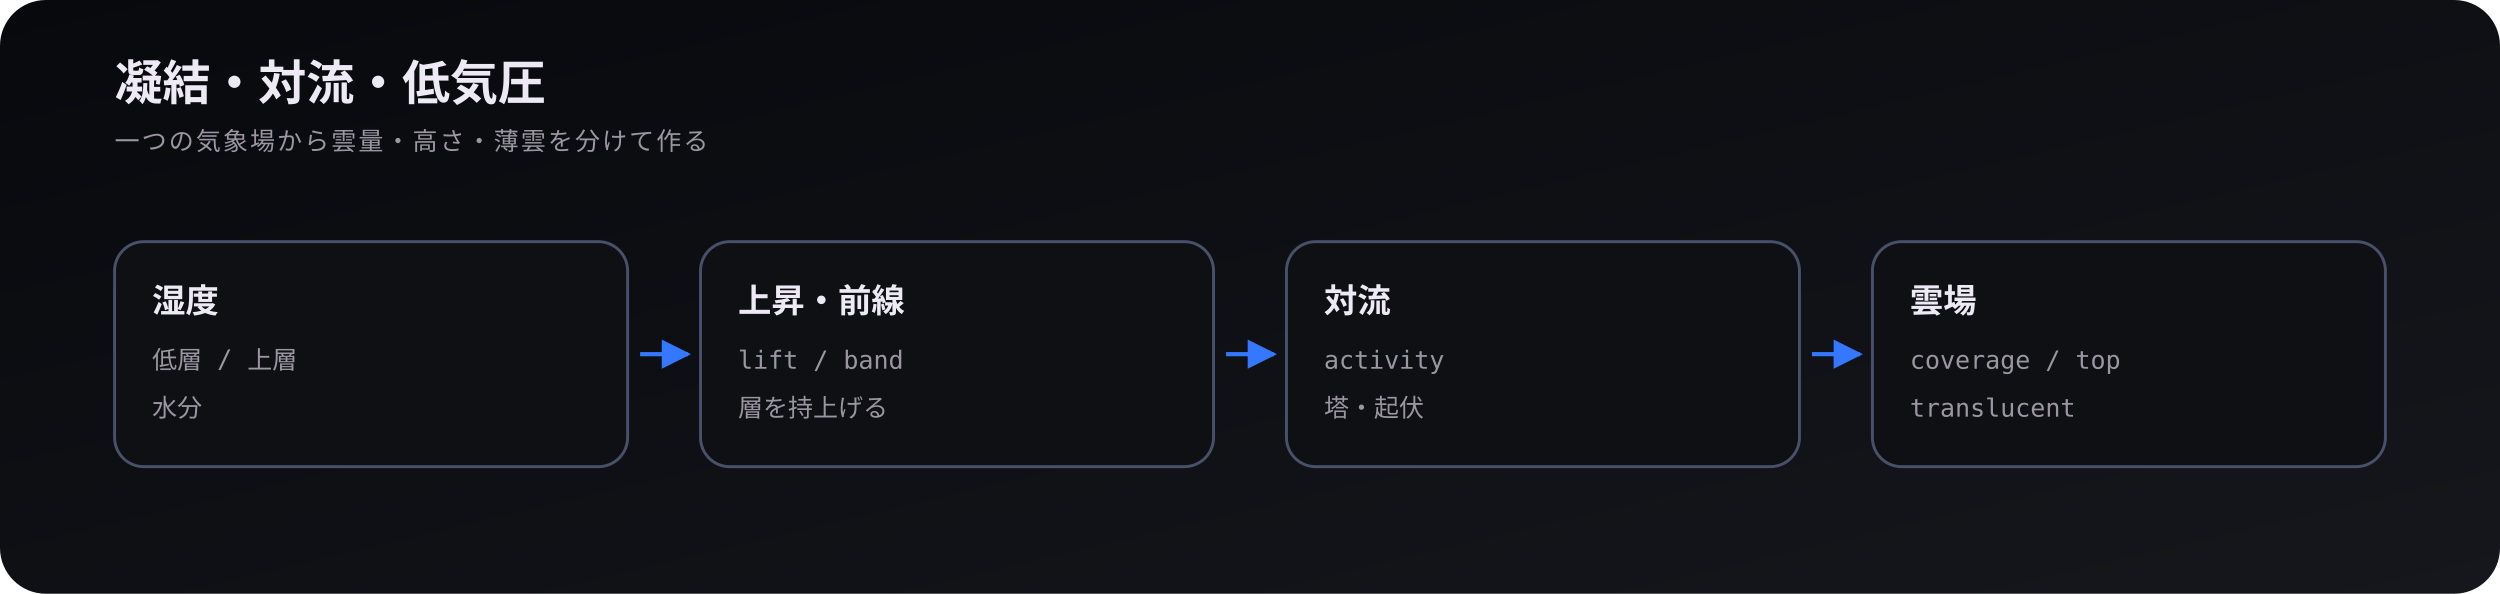
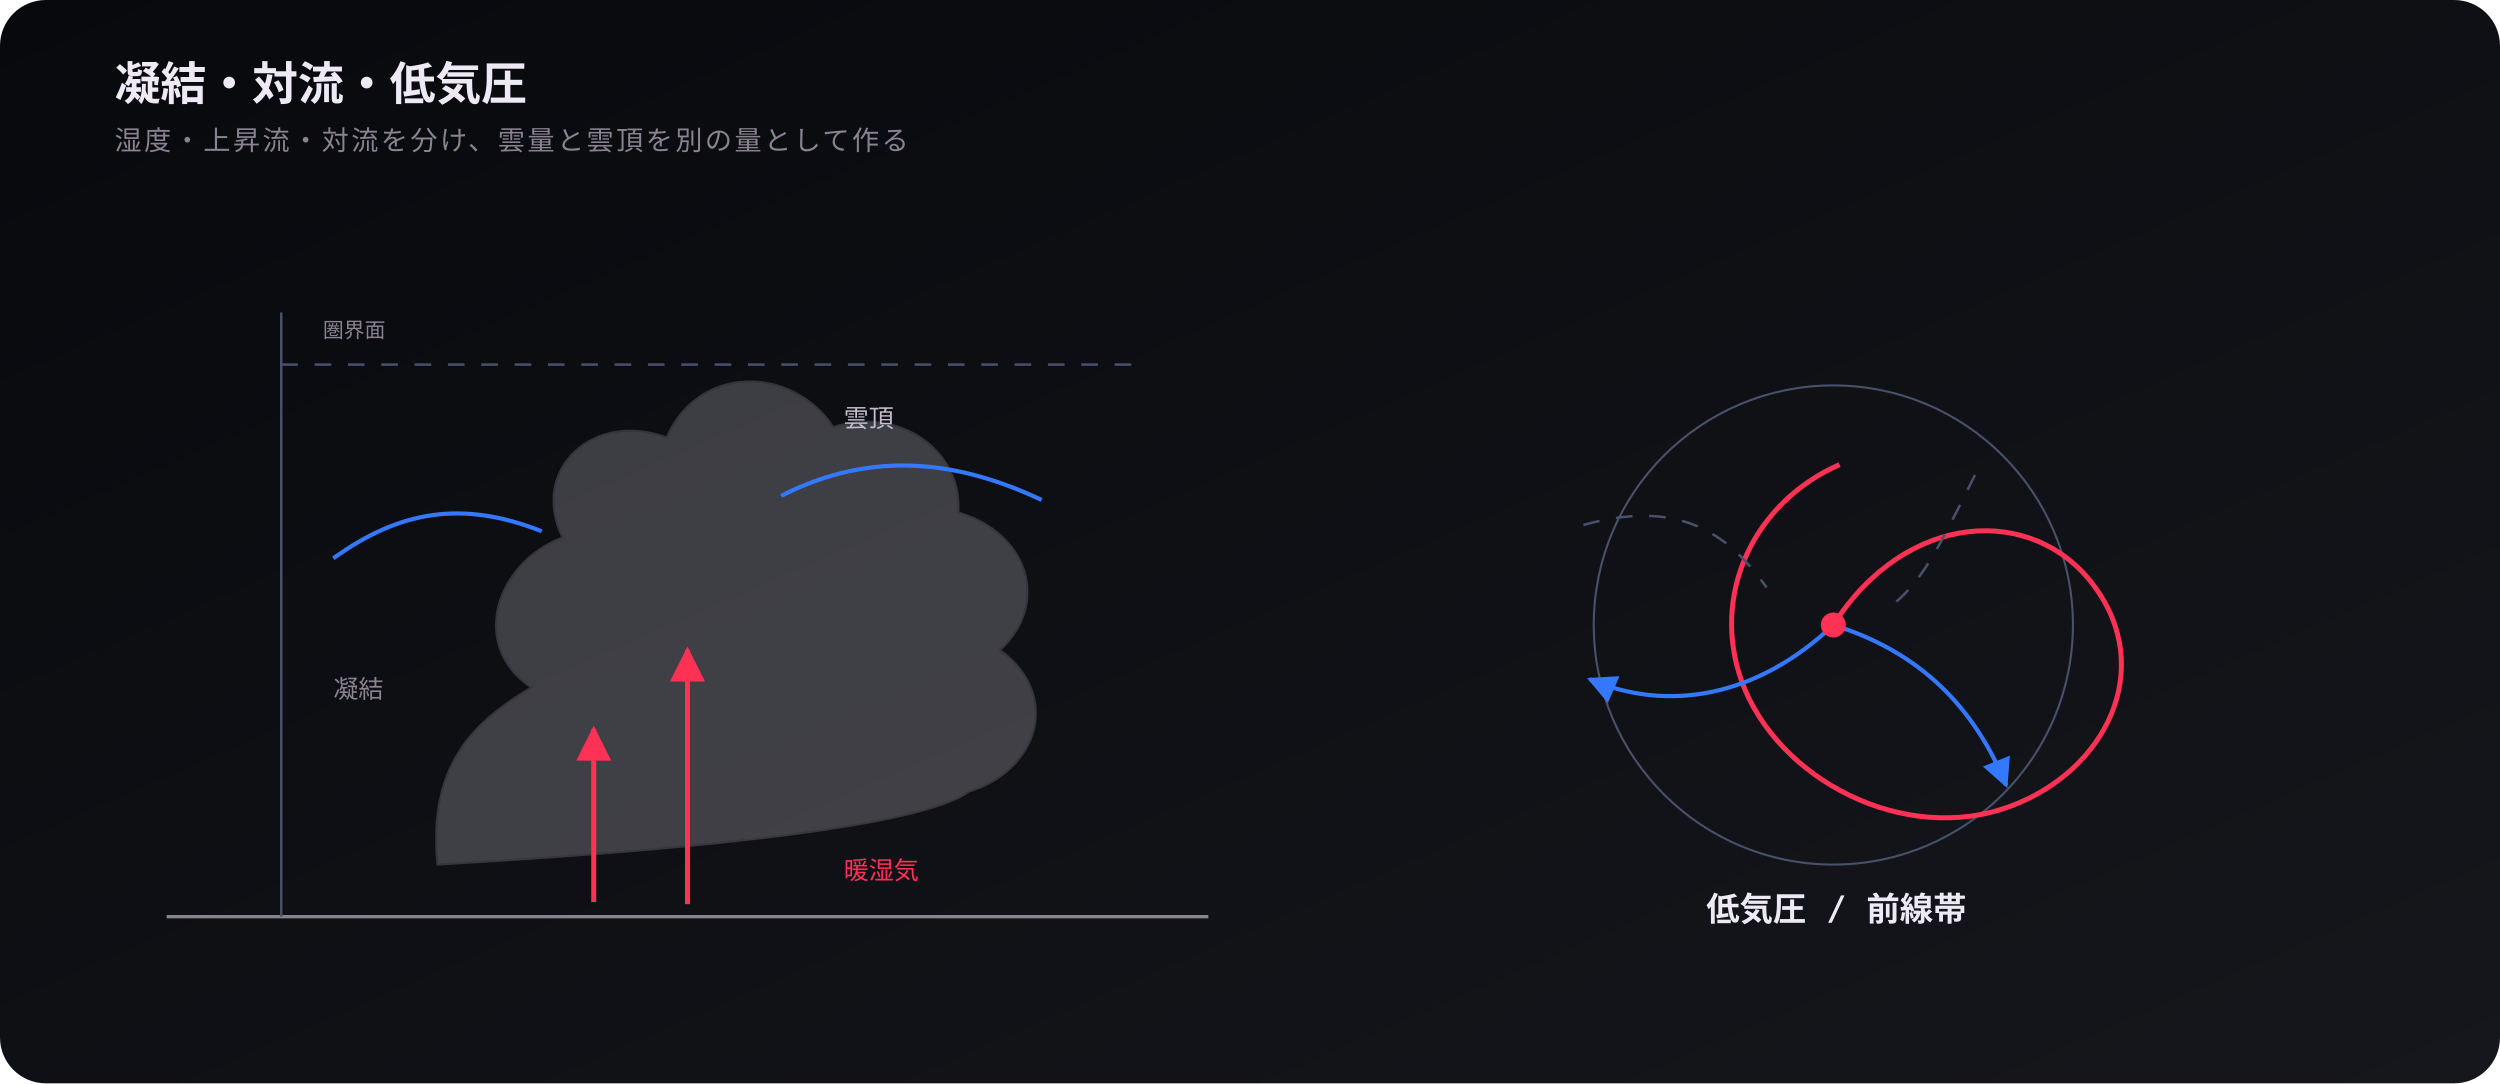
- <svg xmlns="http://www.w3.org/2000/svg" width="1200" height="285" viewBox="0 0 1200 285" role="img">
+ <svg xmlns="http://www.w3.org/2000/svg" width="1200" height="520" viewBox="0 0 1200 520" role="img">
  <defs>
    <style>
- .s{font-family:system-ui,-apple-system,"Hiragino Sans","Yu Gothic",sans-serif}.m{font-family:ui-monospace,SFMono-Regular,Menlo,Consolas,"Yu Gothic",monospace}
- .t{fill:#eeeaf5}.d{fill:#9b96a2}.a{fill:#ff3155}.b{fill:#3478ff}.box{fill:#0e1014;stroke:#48506a;stroke-width:1.4}
- .h{font-size:23px;font-weight:700}.k{font-size:12px;letter-spacing:1px}.v{font-size:16px;font-weight:650}.sm{font-size:12px}
- .line{fill:none;stroke:#89838f;stroke-width:1.6}.acc{fill:none;stroke:#ff3155;stroke-width:2}.sig{fill:none;stroke:#3478ff;stroke-width:2}
+ .m{font-family:ui-monospace,SFMono-Regular,Menlo,Consolas,"Yu Gothic",monospace}.s{font-family:system-ui,-apple-system,"Hiragino Sans","Yu Gothic",sans-serif}
+ .t{fill:#eeeaf5}.b{fill:#c3bec9}.d{fill:#89838f}.a{fill:#ff3155}.an{fill:#ff6b82}.sig{fill:#3478ff}
+ .stroke{fill:none;stroke:#89838f;stroke-width:1.6}.soft{fill:none;stroke:#48506a;stroke-width:1.2}.accent{fill:none;stroke:#ff3155;stroke-width:2.4}.blue{fill:none;stroke:#3478ff;stroke-width:2}.dash{stroke-dasharray:8 8}
+ .h{font-size:22px;font-weight:700}.k{font-size:13px;letter-spacing:1.2px}.v{font-size:16px;font-weight:650}.sm{font-size:12px}.xs{font-size:10px}
</style>
    <linearGradient id="bg" x1="0" y1="0" x2="1" y2="1">
      <stop stop-color="#08090d" />
      <stop offset="1" stop-color="#15171c" />
    </linearGradient>
-     <marker id="r" viewBox="0 0 10 10" refX="9" refY="5" markerWidth="7" markerHeight="7" orient="auto">
+     <radialGradient id="earth" cx=".35" cy=".28" r=".8">
+       <stop stop-color="#d6d6d0" />
+       <stop offset=".55" stop-color="#48506a" />
+       <stop offset="1" stop-color="#161a20" />
+     </radialGradient>
+     <filter id="glow">
+       <feGaussianBlur stdDeviation="5" result="b" />
+       <feMerge>
+         <feMergeNode in="b" />
+         <feMergeNode in="SourceGraphic" />
+       </feMerge>
+     </filter>
+     <marker id="ra" viewBox="0 0 10 10" refX="9" refY="5" markerWidth="7" markerHeight="7" orient="auto">
      <path d="M0 0L10 5 0 10Z" fill="#ff3155" />
    </marker>
-     <marker id="u" viewBox="0 0 10 10" refX="9" refY="5" markerWidth="7" markerHeight="7" orient="auto">
+     <marker id="ba" viewBox="0 0 10 10" refX="9" refY="5" markerWidth="7" markerHeight="7" orient="auto">
      <path d="M0 0L10 5 0 10Z" fill="#3478ff" />
    </marker>
  </defs>
-   <rect width="1200" height="285" rx="22" fill="url(#bg)" />
+   <rect width="1200" height="520" rx="22" fill="url(#bg)" />
  <text x="55" y="48" class="m t h">凝結・対流・低気圧</text>
-   <text x="55" y="72" class="m d k">一つの気象場から雲量・高さ・薄雲を分けて作る</text>
-   <rect x="55" y="116" width="246.25" height="108" rx="14" class="box" />
-   <text x="73" y="150" class="s t v">湿度</text>
-   <text x="73" y="177" class="m d sm">低層 / 上層</text>
-   <text x="73" y="200" class="m d sm">水分</text>
-   <rect x="336.25" y="116" width="246.25" height="108" rx="14" class="box" />
-   <text x="354.25" y="150" class="s t v">上昇・前線</text>
-   <text x="354.25" y="177" class="m d sm">lift / band</text>
-   <text x="354.25" y="200" class="m d sm">層を持上げる</text>
-   <rect x="617.5" y="116" width="246.25" height="108" rx="14" class="box" />
-   <text x="635.5" y="150" class="s t v">対流</text>
-   <text x="635.5" y="177" class="m d sm">activity</text>
-   <text x="635.5" y="200" class="m d sm">塔・起伏</text>
-   <rect x="898.75" y="116" width="246.25" height="108" rx="14" class="box" />
-   <text x="916.75" y="150" class="s t v">雲場</text>
-   <text x="916.75" y="177" class="m d sm">coverage / top</text>
-   <text x="916.75" y="200" class="m d sm">translucent</text>
-   <path d="M307.25 170H330.25" class="sig" marker-end="url(#u)" />
-   <path d="M588.5 170H611.5" class="sig" marker-end="url(#u)" />
-   <path d="M869.75 170H892.75" class="sig" marker-end="url(#u)" />
+   <text x="55" y="72" class="m d k">湿度・上昇流・対流を分け、雲量と雲頂を別の量として作る</text>
+   <g transform="translate(80 120)">
+     <path d="M0 320H500" class="stroke" />
+     <path d="M55 320V30" class="soft" />
+     <path d="M130 295C125 245 150 225 175 210C145 190 158 150 190 138C174 105 205 77 240 90C255 55 300 55 320 85C350 75 382 95 380 126C414 136 424 170 400 192C430 214 418 250 385 260C355 282 180 292 130 295Z" fill="#eeeaf5" opacity=".22" stroke="#c3bec9" />
+     <path d="M250 314V192" class="accent" marker-end="url(#ra)" />
+     <path d="M205 313V230" class="accent" marker-end="url(#ra)" />
+     <path d="M295 118C340 95 382 102 420 120" class="blue" />
+     <path d="M180 135C142 120 112 125 80 148" class="blue" />
+     <text x="75" y="42" class="m d xs">圏界面</text>
+     <path d="M55 55H470" class="soft dash" />
+     <text x="325" y="302" class="m a sm">暖湿気</text>
+     <text x="325" y="85" class="m b sm">雲頂</text>
+     <text x="80" y="215" class="m d sm">凝結</text>
+   </g>
+   <g transform="translate(700 150)">
+     <circle cx="180" cy="150" r="115" fill="none" stroke="#48506a" />
+     <path d="M180 150C215 95 276 92 305 131C335 171 311 220 265 237C214 256 153 224 136 177C121 135 142 91 183 73" class="accent" />
+     <path d="M180 150C143 185 100 192 63 176" class="blue" marker-end="url(#ba)" />
+     <path d="M180 150C222 163 248 190 263 227" class="blue" marker-end="url(#ba)" />
+     <circle cx="180" cy="150" r="6" fill="#ff3155" />
+     <path d="M60 102C110 88 132 110 148 132" class="soft dash" />
+     <path d="M248 78C232 110 224 127 210 139" class="soft dash" />
+     <text x="119" y="292" class="m t v">低気圧 / 前線帯</text>
+   </g>
</svg>
